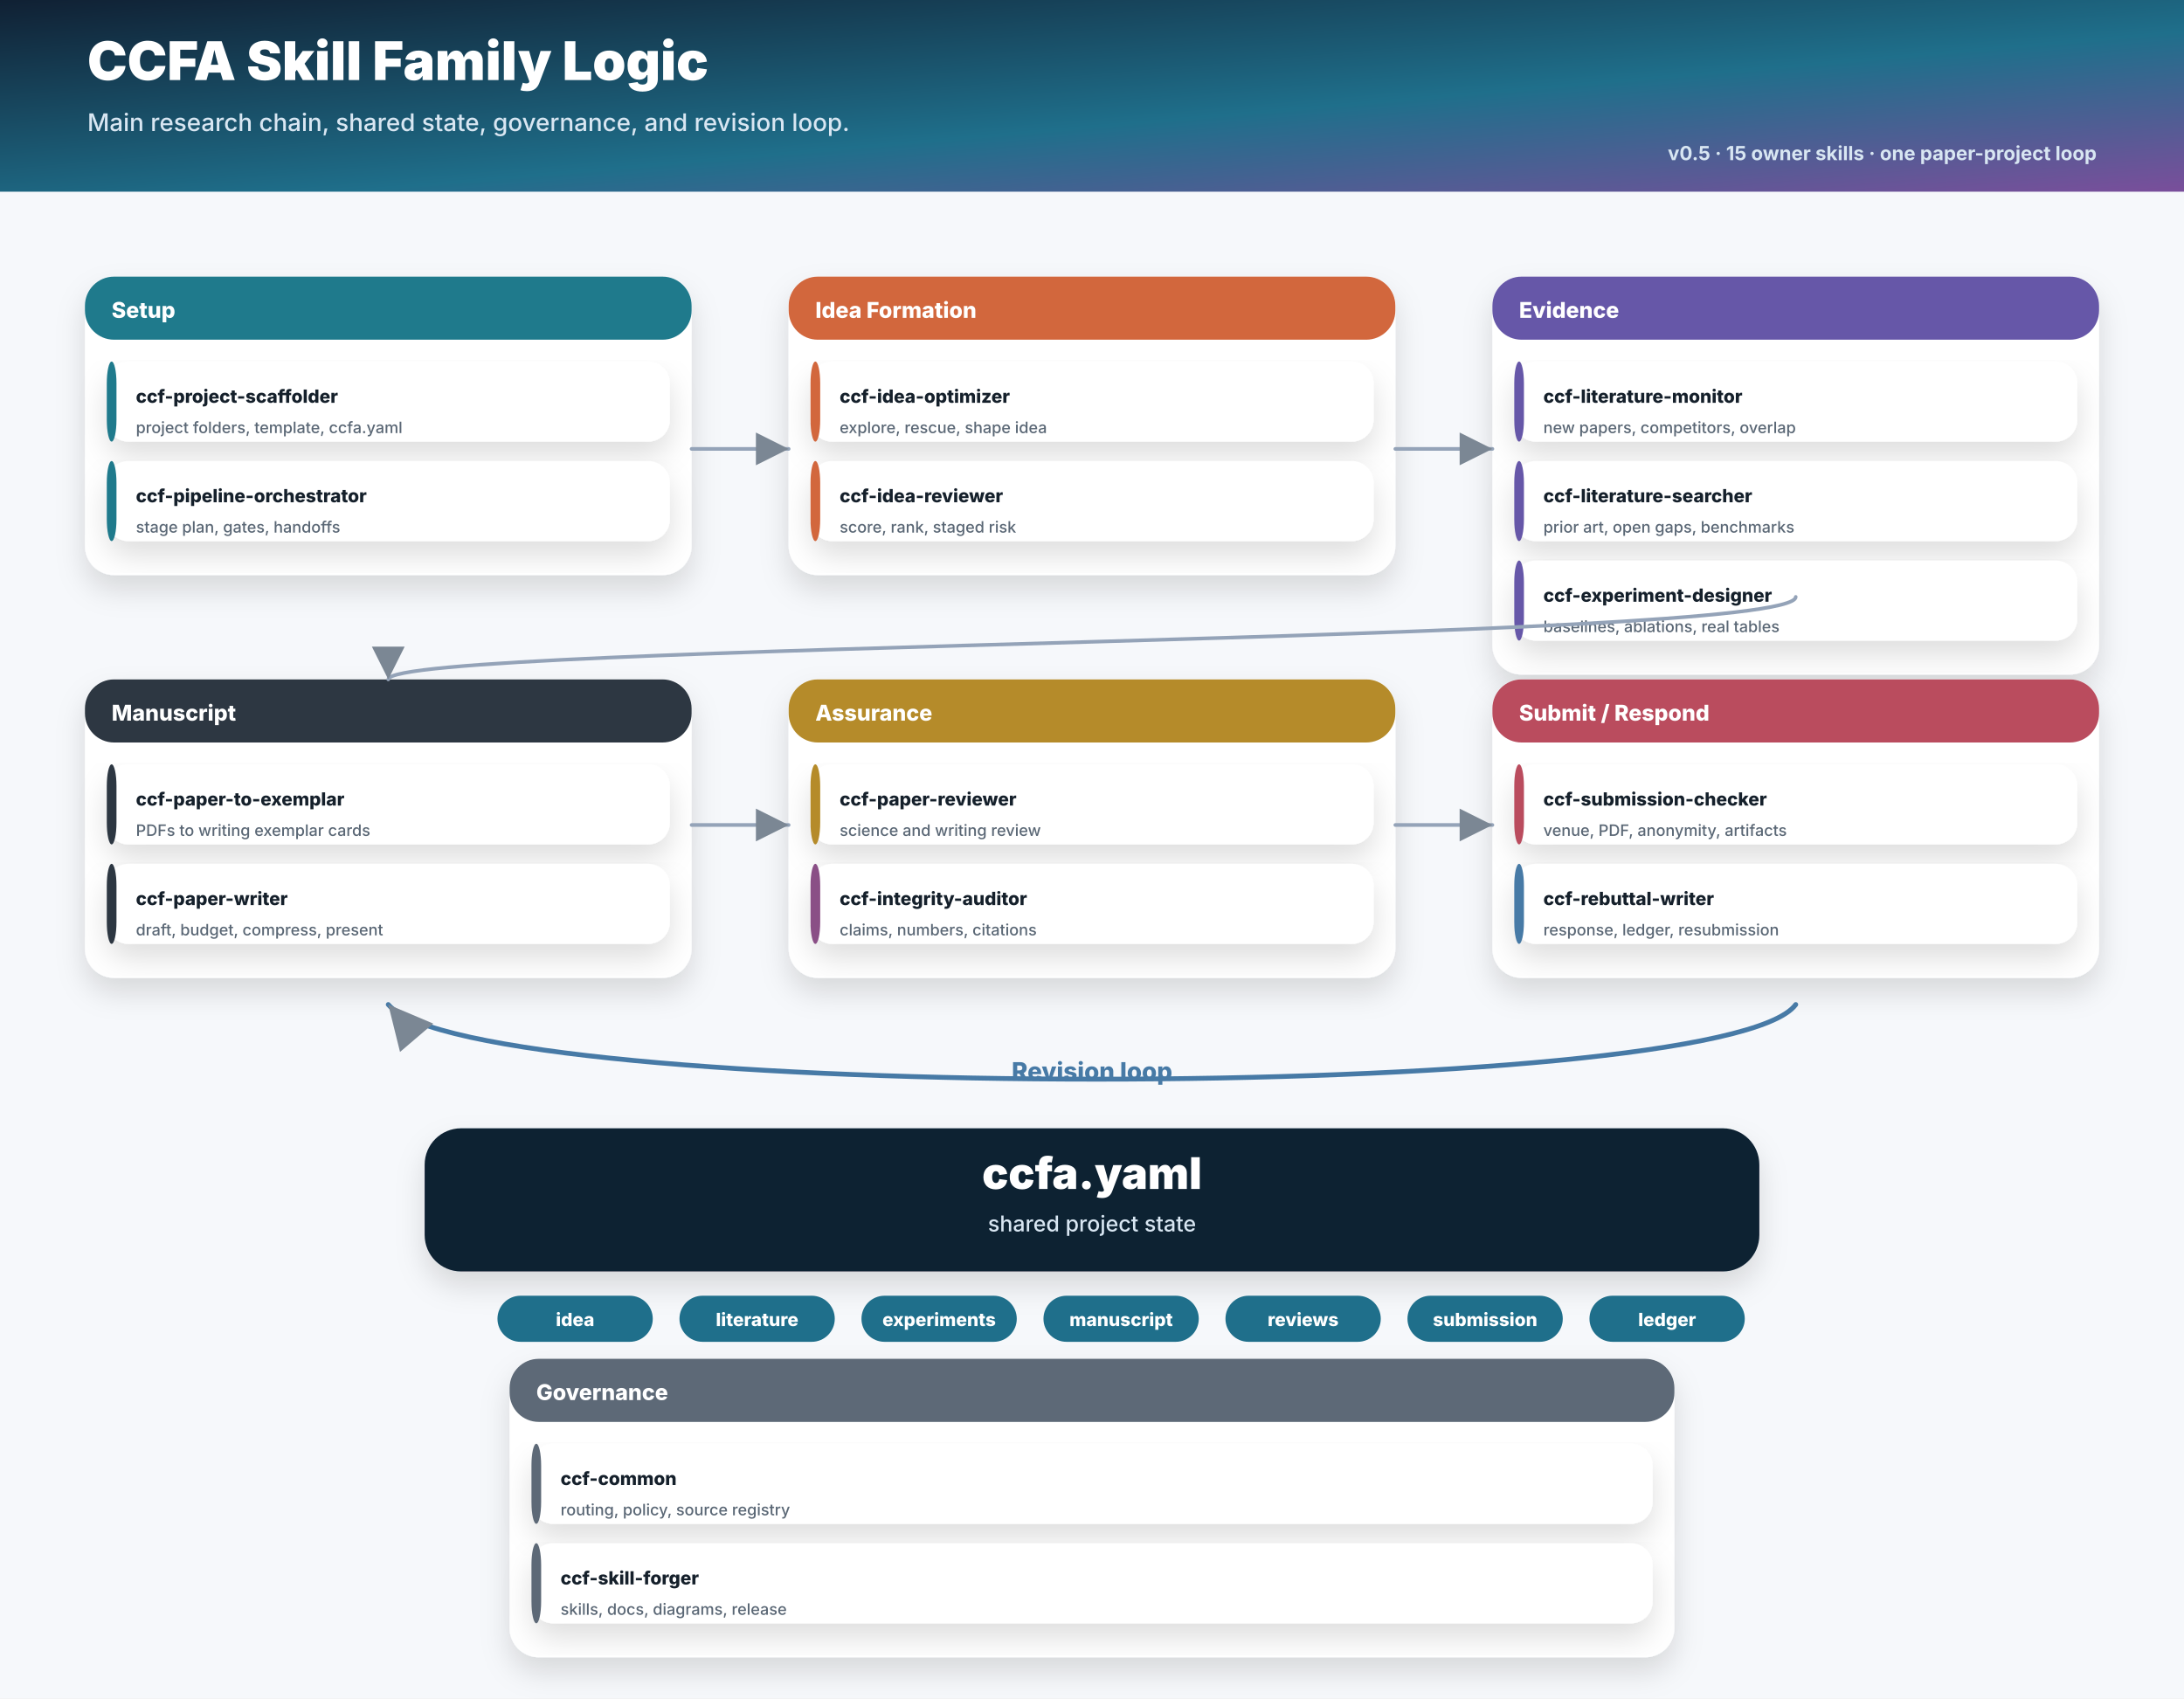
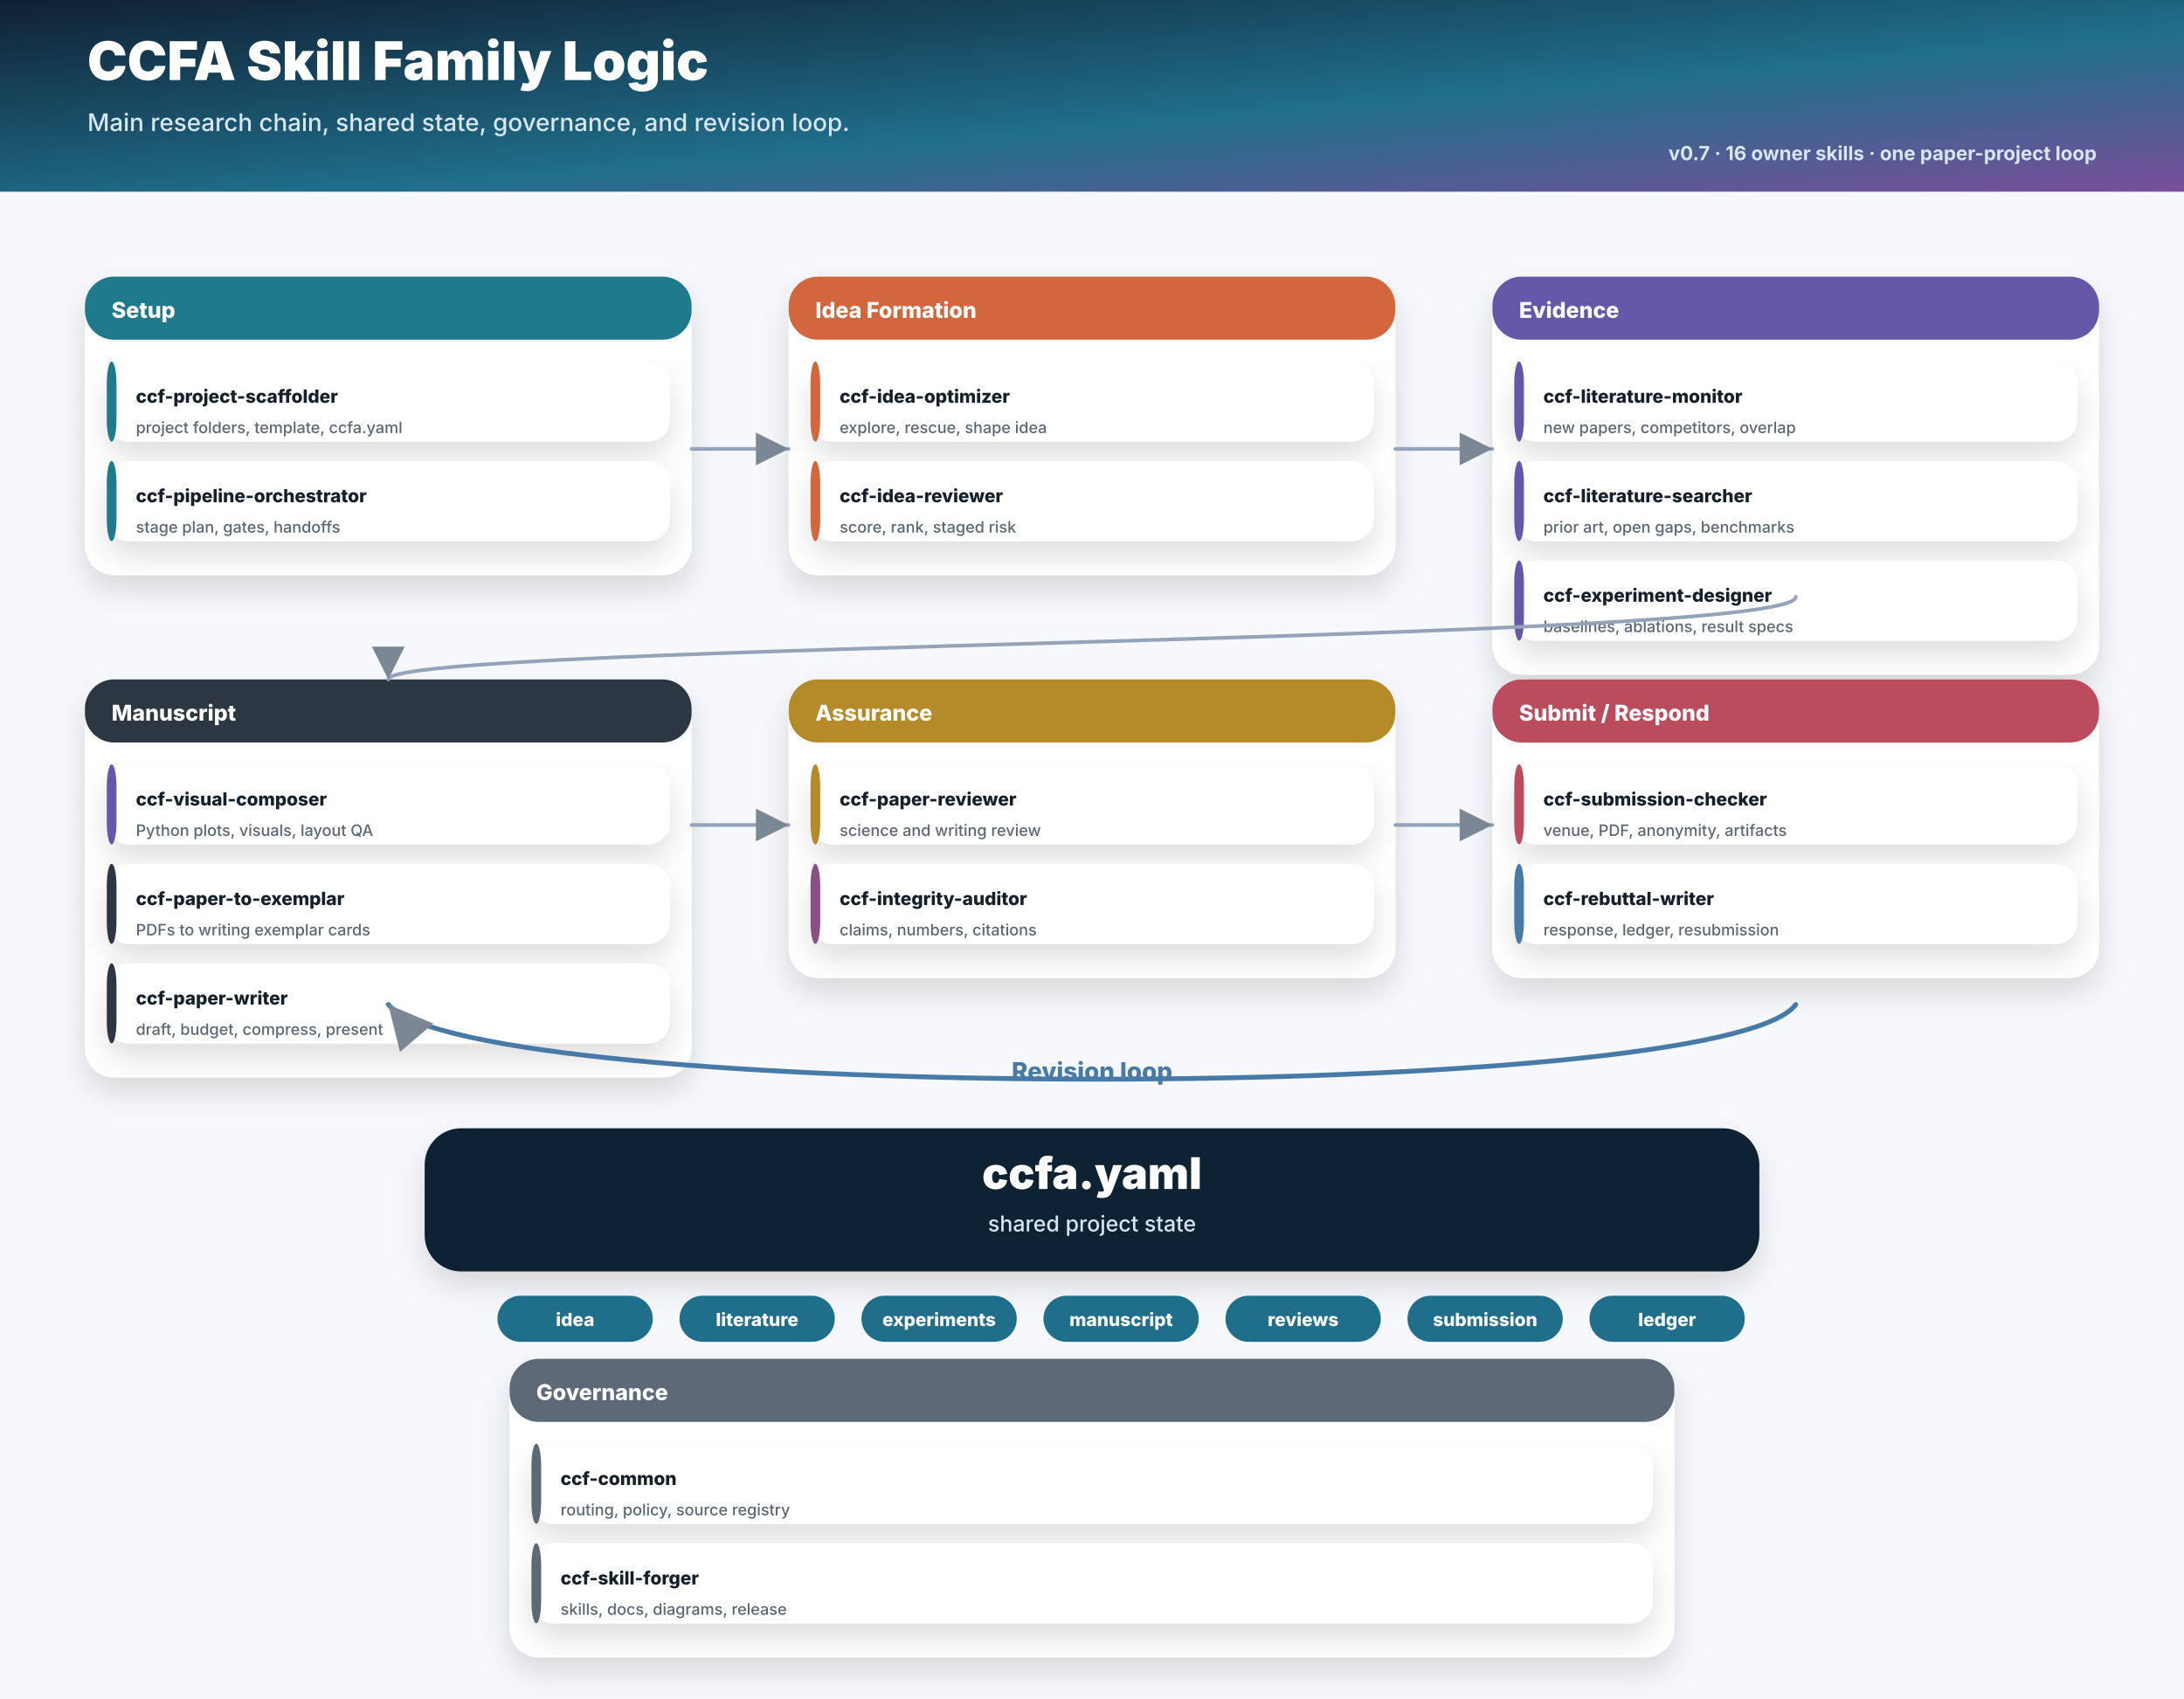
<svg xmlns="http://www.w3.org/2000/svg" width="1800" height="1400" viewBox="0 0 1800 1400">
  <defs>
    <linearGradient id="header" x1="0" y1="0" x2="1" y2="1">
      <stop offset="0" stop-color="#102033" />
      <stop offset="0.58" stop-color="#1F6F8B" />
      <stop offset="1" stop-color="#7A4E9B" />
    </linearGradient>
    <filter id="shadow" x="-20%" y="-20%" width="140%" height="160%">
      <feDropShadow dx="0" dy="12" stdDeviation="12" flood-color="#0B1826" flood-opacity="0.13" />
    </filter>
    <marker id="arrow" markerWidth="13" markerHeight="13" refX="11" refY="6.5" orient="auto">
      <path d="M2,2 L11,6.5 L2,11 Z" fill="#7B8794" />
    </marker>
  </defs>
  <style>text{font-family:Inter, Segoe UI, Arial, sans-serif;dominant-baseline:auto} .mono{font-family:Consolas,Menlo,monospace}</style>
  <rect x="0" y="0" width="1800" height="1400" rx="0" fill="#F6F8FB" stroke="none" stroke-width="2" />
  <rect x="0" y="0" width="1800" height="158" rx="0" fill="url(#header)" stroke="none" stroke-width="2" />
  <text x="72" y="66" font-size="44" font-weight="850" fill="#FFFFFF" text-anchor="start">CCFA Skill Family Logic</text>
  <text x="72" y="108" font-size="20" font-weight="500" fill="#D8E6F2" text-anchor="start">Main research chain, shared state, governance, and revision loop.</text>
-   <text x="1728" y="132" font-size="16" font-weight="650" fill="#D8E6F2" text-anchor="end">v0.5 · 15 owner skills · one paper-project loop</text>
+   <text x="1728" y="132" font-size="16" font-weight="650" fill="#D8E6F2" text-anchor="end">v0.7 · 16 owner skills · one paper-project loop</text>
  <rect x="70" y="228" width="500" height="246" rx="24" fill="#FFFFFF" stroke="none" stroke-width="2" filter="url(#shadow)" />
  <rect x="70" y="228" width="500" height="52" rx="24" fill="#1F7A8C" stroke="none" stroke-width="2" />
  <text x="92" y="262" font-size="18" font-weight="820" fill="#FFFFFF" text-anchor="start">Setup</text>
  <rect x="88" y="298" width="464" height="66" rx="18" fill="#FFFFFF" stroke="none" stroke-width="2" filter="url(#shadow)" />
  <rect x="88" y="298" width="8" height="66" rx="18" fill="#1F7A8C" stroke="none" stroke-width="2" />
  <text x="112" y="332" font-size="15" font-weight="820" fill="#15202B" text-anchor="start">ccf-project-scaffolder</text>
  <text x="112" y="357" font-size="13" font-weight="520" fill="#5A6775" text-anchor="start">project folders, template, ccfa.yaml</text>
  <rect x="88" y="380" width="464" height="66" rx="18" fill="#FFFFFF" stroke="none" stroke-width="2" filter="url(#shadow)" />
  <rect x="88" y="380" width="8" height="66" rx="18" fill="#1F7A8C" stroke="none" stroke-width="2" />
  <text x="112" y="414" font-size="15" font-weight="820" fill="#15202B" text-anchor="start">ccf-pipeline-orchestrator</text>
  <text x="112" y="439" font-size="13" font-weight="520" fill="#5A6775" text-anchor="start">stage plan, gates, handoffs</text>
  <rect x="650" y="228" width="500" height="246" rx="24" fill="#FFFFFF" stroke="none" stroke-width="2" filter="url(#shadow)" />
  <rect x="650" y="228" width="500" height="52" rx="24" fill="#D2673D" stroke="none" stroke-width="2" />
  <text x="672" y="262" font-size="18" font-weight="820" fill="#FFFFFF" text-anchor="start">Idea Formation</text>
  <rect x="668" y="298" width="464" height="66" rx="18" fill="#FFFFFF" stroke="none" stroke-width="2" filter="url(#shadow)" />
  <rect x="668" y="298" width="8" height="66" rx="18" fill="#D2673D" stroke="none" stroke-width="2" />
  <text x="692" y="332" font-size="15" font-weight="820" fill="#15202B" text-anchor="start">ccf-idea-optimizer</text>
  <text x="692" y="357" font-size="13" font-weight="520" fill="#5A6775" text-anchor="start">explore, rescue, shape idea</text>
  <rect x="668" y="380" width="464" height="66" rx="18" fill="#FFFFFF" stroke="none" stroke-width="2" filter="url(#shadow)" />
  <rect x="668" y="380" width="8" height="66" rx="18" fill="#D2673D" stroke="none" stroke-width="2" />
  <text x="692" y="414" font-size="15" font-weight="820" fill="#15202B" text-anchor="start">ccf-idea-reviewer</text>
  <text x="692" y="439" font-size="13" font-weight="520" fill="#5A6775" text-anchor="start">score, rank, staged risk</text>
  <rect x="1230" y="228" width="500" height="328" rx="24" fill="#FFFFFF" stroke="none" stroke-width="2" filter="url(#shadow)" />
  <rect x="1230" y="228" width="500" height="52" rx="24" fill="#6657A8" stroke="none" stroke-width="2" />
  <text x="1252" y="262" font-size="18" font-weight="820" fill="#FFFFFF" text-anchor="start">Evidence</text>
  <rect x="1248" y="298" width="464" height="66" rx="18" fill="#FFFFFF" stroke="none" stroke-width="2" filter="url(#shadow)" />
  <rect x="1248" y="298" width="8" height="66" rx="18" fill="#6657A8" stroke="none" stroke-width="2" />
  <text x="1272" y="332" font-size="15" font-weight="820" fill="#15202B" text-anchor="start">ccf-literature-monitor</text>
  <text x="1272" y="357" font-size="13" font-weight="520" fill="#5A6775" text-anchor="start">new papers, competitors, overlap</text>
  <rect x="1248" y="380" width="464" height="66" rx="18" fill="#FFFFFF" stroke="none" stroke-width="2" filter="url(#shadow)" />
  <rect x="1248" y="380" width="8" height="66" rx="18" fill="#6657A8" stroke="none" stroke-width="2" />
  <text x="1272" y="414" font-size="15" font-weight="820" fill="#15202B" text-anchor="start">ccf-literature-searcher</text>
  <text x="1272" y="439" font-size="13" font-weight="520" fill="#5A6775" text-anchor="start">prior art, open gaps, benchmarks</text>
  <rect x="1248" y="462" width="464" height="66" rx="18" fill="#FFFFFF" stroke="none" stroke-width="2" filter="url(#shadow)" />
  <rect x="1248" y="462" width="8" height="66" rx="18" fill="#6657A8" stroke="none" stroke-width="2" />
  <text x="1272" y="496" font-size="15" font-weight="820" fill="#15202B" text-anchor="start">ccf-experiment-designer</text>
-   <text x="1272" y="521" font-size="13" font-weight="520" fill="#5A6775" text-anchor="start">baselines, ablations, real tables</text>
-   <rect x="70" y="560" width="500" height="246" rx="24" fill="#FFFFFF" stroke="none" stroke-width="2" filter="url(#shadow)" />
+   <text x="1272" y="521" font-size="13" font-weight="520" fill="#5A6775" text-anchor="start">baselines, ablations, result specs</text>
+   <rect x="70" y="560" width="500" height="328" rx="24" fill="#FFFFFF" stroke="none" stroke-width="2" filter="url(#shadow)" />
  <rect x="70" y="560" width="500" height="52" rx="24" fill="#2D3742" stroke="none" stroke-width="2" />
  <text x="92" y="594" font-size="18" font-weight="820" fill="#FFFFFF" text-anchor="start">Manuscript</text>
  <rect x="88" y="630" width="464" height="66" rx="18" fill="#FFFFFF" stroke="none" stroke-width="2" filter="url(#shadow)" />
-   <rect x="88" y="630" width="8" height="66" rx="18" fill="#2D3742" stroke="none" stroke-width="2" />
-   <text x="112" y="664" font-size="15" font-weight="820" fill="#15202B" text-anchor="start">ccf-paper-to-exemplar</text>
-   <text x="112" y="689" font-size="13" font-weight="520" fill="#5A6775" text-anchor="start">PDFs to writing exemplar cards</text>
+   <rect x="88" y="630" width="8" height="66" rx="18" fill="#6657A8" stroke="none" stroke-width="2" />
+   <text x="112" y="664" font-size="15" font-weight="820" fill="#15202B" text-anchor="start">ccf-visual-composer</text>
+   <text x="112" y="689" font-size="13" font-weight="520" fill="#5A6775" text-anchor="start">Python plots, visuals, layout QA</text>
  <rect x="88" y="712" width="464" height="66" rx="18" fill="#FFFFFF" stroke="none" stroke-width="2" filter="url(#shadow)" />
  <rect x="88" y="712" width="8" height="66" rx="18" fill="#2D3742" stroke="none" stroke-width="2" />
-   <text x="112" y="746" font-size="15" font-weight="820" fill="#15202B" text-anchor="start">ccf-paper-writer</text>
-   <text x="112" y="771" font-size="13" font-weight="520" fill="#5A6775" text-anchor="start">draft, budget, compress, present</text>
+   <text x="112" y="746" font-size="15" font-weight="820" fill="#15202B" text-anchor="start">ccf-paper-to-exemplar</text>
+   <text x="112" y="771" font-size="13" font-weight="520" fill="#5A6775" text-anchor="start">PDFs to writing exemplar cards</text>
+   <rect x="88" y="794" width="464" height="66" rx="18" fill="#FFFFFF" stroke="none" stroke-width="2" filter="url(#shadow)" />
+   <rect x="88" y="794" width="8" height="66" rx="18" fill="#2D3742" stroke="none" stroke-width="2" />
+   <text x="112" y="828" font-size="15" font-weight="820" fill="#15202B" text-anchor="start">ccf-paper-writer</text>
+   <text x="112" y="853" font-size="13" font-weight="520" fill="#5A6775" text-anchor="start">draft, budget, compress, present</text>
  <rect x="650" y="560" width="500" height="246" rx="24" fill="#FFFFFF" stroke="none" stroke-width="2" filter="url(#shadow)" />
  <rect x="650" y="560" width="500" height="52" rx="24" fill="#B58B2A" stroke="none" stroke-width="2" />
  <text x="672" y="594" font-size="18" font-weight="820" fill="#FFFFFF" text-anchor="start">Assurance</text>
  <rect x="668" y="630" width="464" height="66" rx="18" fill="#FFFFFF" stroke="none" stroke-width="2" filter="url(#shadow)" />
  <rect x="668" y="630" width="8" height="66" rx="18" fill="#B58B2A" stroke="none" stroke-width="2" />
  <text x="692" y="664" font-size="15" font-weight="820" fill="#15202B" text-anchor="start">ccf-paper-reviewer</text>
  <text x="692" y="689" font-size="13" font-weight="520" fill="#5A6775" text-anchor="start">science and writing review</text>
  <rect x="668" y="712" width="464" height="66" rx="18" fill="#FFFFFF" stroke="none" stroke-width="2" filter="url(#shadow)" />
  <rect x="668" y="712" width="8" height="66" rx="18" fill="#8A4F86" stroke="none" stroke-width="2" />
  <text x="692" y="746" font-size="15" font-weight="820" fill="#15202B" text-anchor="start">ccf-integrity-auditor</text>
  <text x="692" y="771" font-size="13" font-weight="520" fill="#5A6775" text-anchor="start">claims, numbers, citations</text>
  <rect x="1230" y="560" width="500" height="246" rx="24" fill="#FFFFFF" stroke="none" stroke-width="2" filter="url(#shadow)" />
  <rect x="1230" y="560" width="500" height="52" rx="24" fill="#BA4C5E" stroke="none" stroke-width="2" />
  <text x="1252" y="594" font-size="18" font-weight="820" fill="#FFFFFF" text-anchor="start">Submit / Respond</text>
  <rect x="1248" y="630" width="464" height="66" rx="18" fill="#FFFFFF" stroke="none" stroke-width="2" filter="url(#shadow)" />
  <rect x="1248" y="630" width="8" height="66" rx="18" fill="#BA4C5E" stroke="none" stroke-width="2" />
  <text x="1272" y="664" font-size="15" font-weight="820" fill="#15202B" text-anchor="start">ccf-submission-checker</text>
  <text x="1272" y="689" font-size="13" font-weight="520" fill="#5A6775" text-anchor="start">venue, PDF, anonymity, artifacts</text>
  <rect x="1248" y="712" width="464" height="66" rx="18" fill="#FFFFFF" stroke="none" stroke-width="2" filter="url(#shadow)" />
  <rect x="1248" y="712" width="8" height="66" rx="18" fill="#477AA6" stroke="none" stroke-width="2" />
  <text x="1272" y="746" font-size="15" font-weight="820" fill="#15202B" text-anchor="start">ccf-rebuttal-writer</text>
  <text x="1272" y="771" font-size="13" font-weight="520" fill="#5A6775" text-anchor="start">response, ledger, resubmission</text>
  <line x1="570" y1="370" x2="650" y2="370" stroke="#94A3B8" stroke-width="3" stroke-linecap="round" marker-end="url(#arrow)" />
  <line x1="1150" y1="370" x2="1230" y2="370" stroke="#94A3B8" stroke-width="3" stroke-linecap="round" marker-end="url(#arrow)" />
  <path d="M1480 492 C1480 530 320 530 320 560" fill="none" stroke="#94A3B8" stroke-width="3" stroke-linecap="round" stroke-linejoin="round" marker-end="url(#arrow)" />
  <line x1="570" y1="680" x2="650" y2="680" stroke="#94A3B8" stroke-width="3" stroke-linecap="round" marker-end="url(#arrow)" />
  <line x1="1150" y1="680" x2="1230" y2="680" stroke="#94A3B8" stroke-width="3" stroke-linecap="round" marker-end="url(#arrow)" />
  <path d="M1480 828 C1420 910 390 910 320 828" fill="none" stroke="#477AA6" stroke-width="4" stroke-linecap="round" stroke-linejoin="round" marker-end="url(#arrow)" />
  <text x="900" y="890" font-size="20" font-weight="820" fill="#477AA6" text-anchor="middle">Revision loop</text>
  <rect x="350" y="930" width="1100" height="118" rx="30" fill="#102033" stroke="none" stroke-width="2" filter="url(#shadow)" />
  <text x="900" y="980" font-size="36" font-weight="850" fill="#FFFFFF" text-anchor="middle">ccfa.yaml</text>
  <text x="900" y="1015" font-size="18" font-weight="500" fill="#D8E6F2" text-anchor="middle">shared project state</text>
  <rect x="410" y="1068" width="128" height="38" rx="19" fill="#1F6F8B" stroke="none" stroke-width="2" />
  <text x="474" y="1093" font-size="15" font-weight="760" fill="#FFFFFF" text-anchor="middle">idea</text>
  <rect x="560" y="1068" width="128" height="38" rx="19" fill="#1F6F8B" stroke="none" stroke-width="2" />
  <text x="624" y="1093" font-size="15" font-weight="760" fill="#FFFFFF" text-anchor="middle">literature</text>
  <rect x="710" y="1068" width="128" height="38" rx="19" fill="#1F6F8B" stroke="none" stroke-width="2" />
  <text x="774" y="1093" font-size="15" font-weight="760" fill="#FFFFFF" text-anchor="middle">experiments</text>
  <rect x="860" y="1068" width="128" height="38" rx="19" fill="#1F6F8B" stroke="none" stroke-width="2" />
  <text x="924" y="1093" font-size="15" font-weight="760" fill="#FFFFFF" text-anchor="middle">manuscript</text>
  <rect x="1010" y="1068" width="128" height="38" rx="19" fill="#1F6F8B" stroke="none" stroke-width="2" />
  <text x="1074" y="1093" font-size="15" font-weight="760" fill="#FFFFFF" text-anchor="middle">reviews</text>
  <rect x="1160" y="1068" width="128" height="38" rx="19" fill="#1F6F8B" stroke="none" stroke-width="2" />
  <text x="1224" y="1093" font-size="15" font-weight="760" fill="#FFFFFF" text-anchor="middle">submission</text>
  <rect x="1310" y="1068" width="128" height="38" rx="19" fill="#1F6F8B" stroke="none" stroke-width="2" />
  <text x="1374" y="1093" font-size="15" font-weight="760" fill="#FFFFFF" text-anchor="middle">ledger</text>
  <rect x="420" y="1120" width="960" height="246" rx="24" fill="#FFFFFF" stroke="none" stroke-width="2" filter="url(#shadow)" />
  <rect x="420" y="1120" width="960" height="52" rx="24" fill="#5D6977" stroke="none" stroke-width="2" />
  <text x="442" y="1154" font-size="18" font-weight="820" fill="#FFFFFF" text-anchor="start">Governance</text>
  <rect x="438" y="1190" width="924" height="66" rx="18" fill="#FFFFFF" stroke="none" stroke-width="2" filter="url(#shadow)" />
  <rect x="438" y="1190" width="8" height="66" rx="18" fill="#5D6977" stroke="none" stroke-width="2" />
  <text x="462" y="1224" font-size="15" font-weight="820" fill="#15202B" text-anchor="start">ccf-common</text>
  <text x="462" y="1249" font-size="13" font-weight="520" fill="#5A6775" text-anchor="start">routing, policy, source registry</text>
  <rect x="438" y="1272" width="924" height="66" rx="18" fill="#FFFFFF" stroke="none" stroke-width="2" filter="url(#shadow)" />
  <rect x="438" y="1272" width="8" height="66" rx="18" fill="#5D6977" stroke="none" stroke-width="2" />
  <text x="462" y="1306" font-size="15" font-weight="820" fill="#15202B" text-anchor="start">ccf-skill-forger</text>
  <text x="462" y="1331" font-size="13" font-weight="520" fill="#5A6775" text-anchor="start">skills, docs, diagrams, release</text>
</svg>
